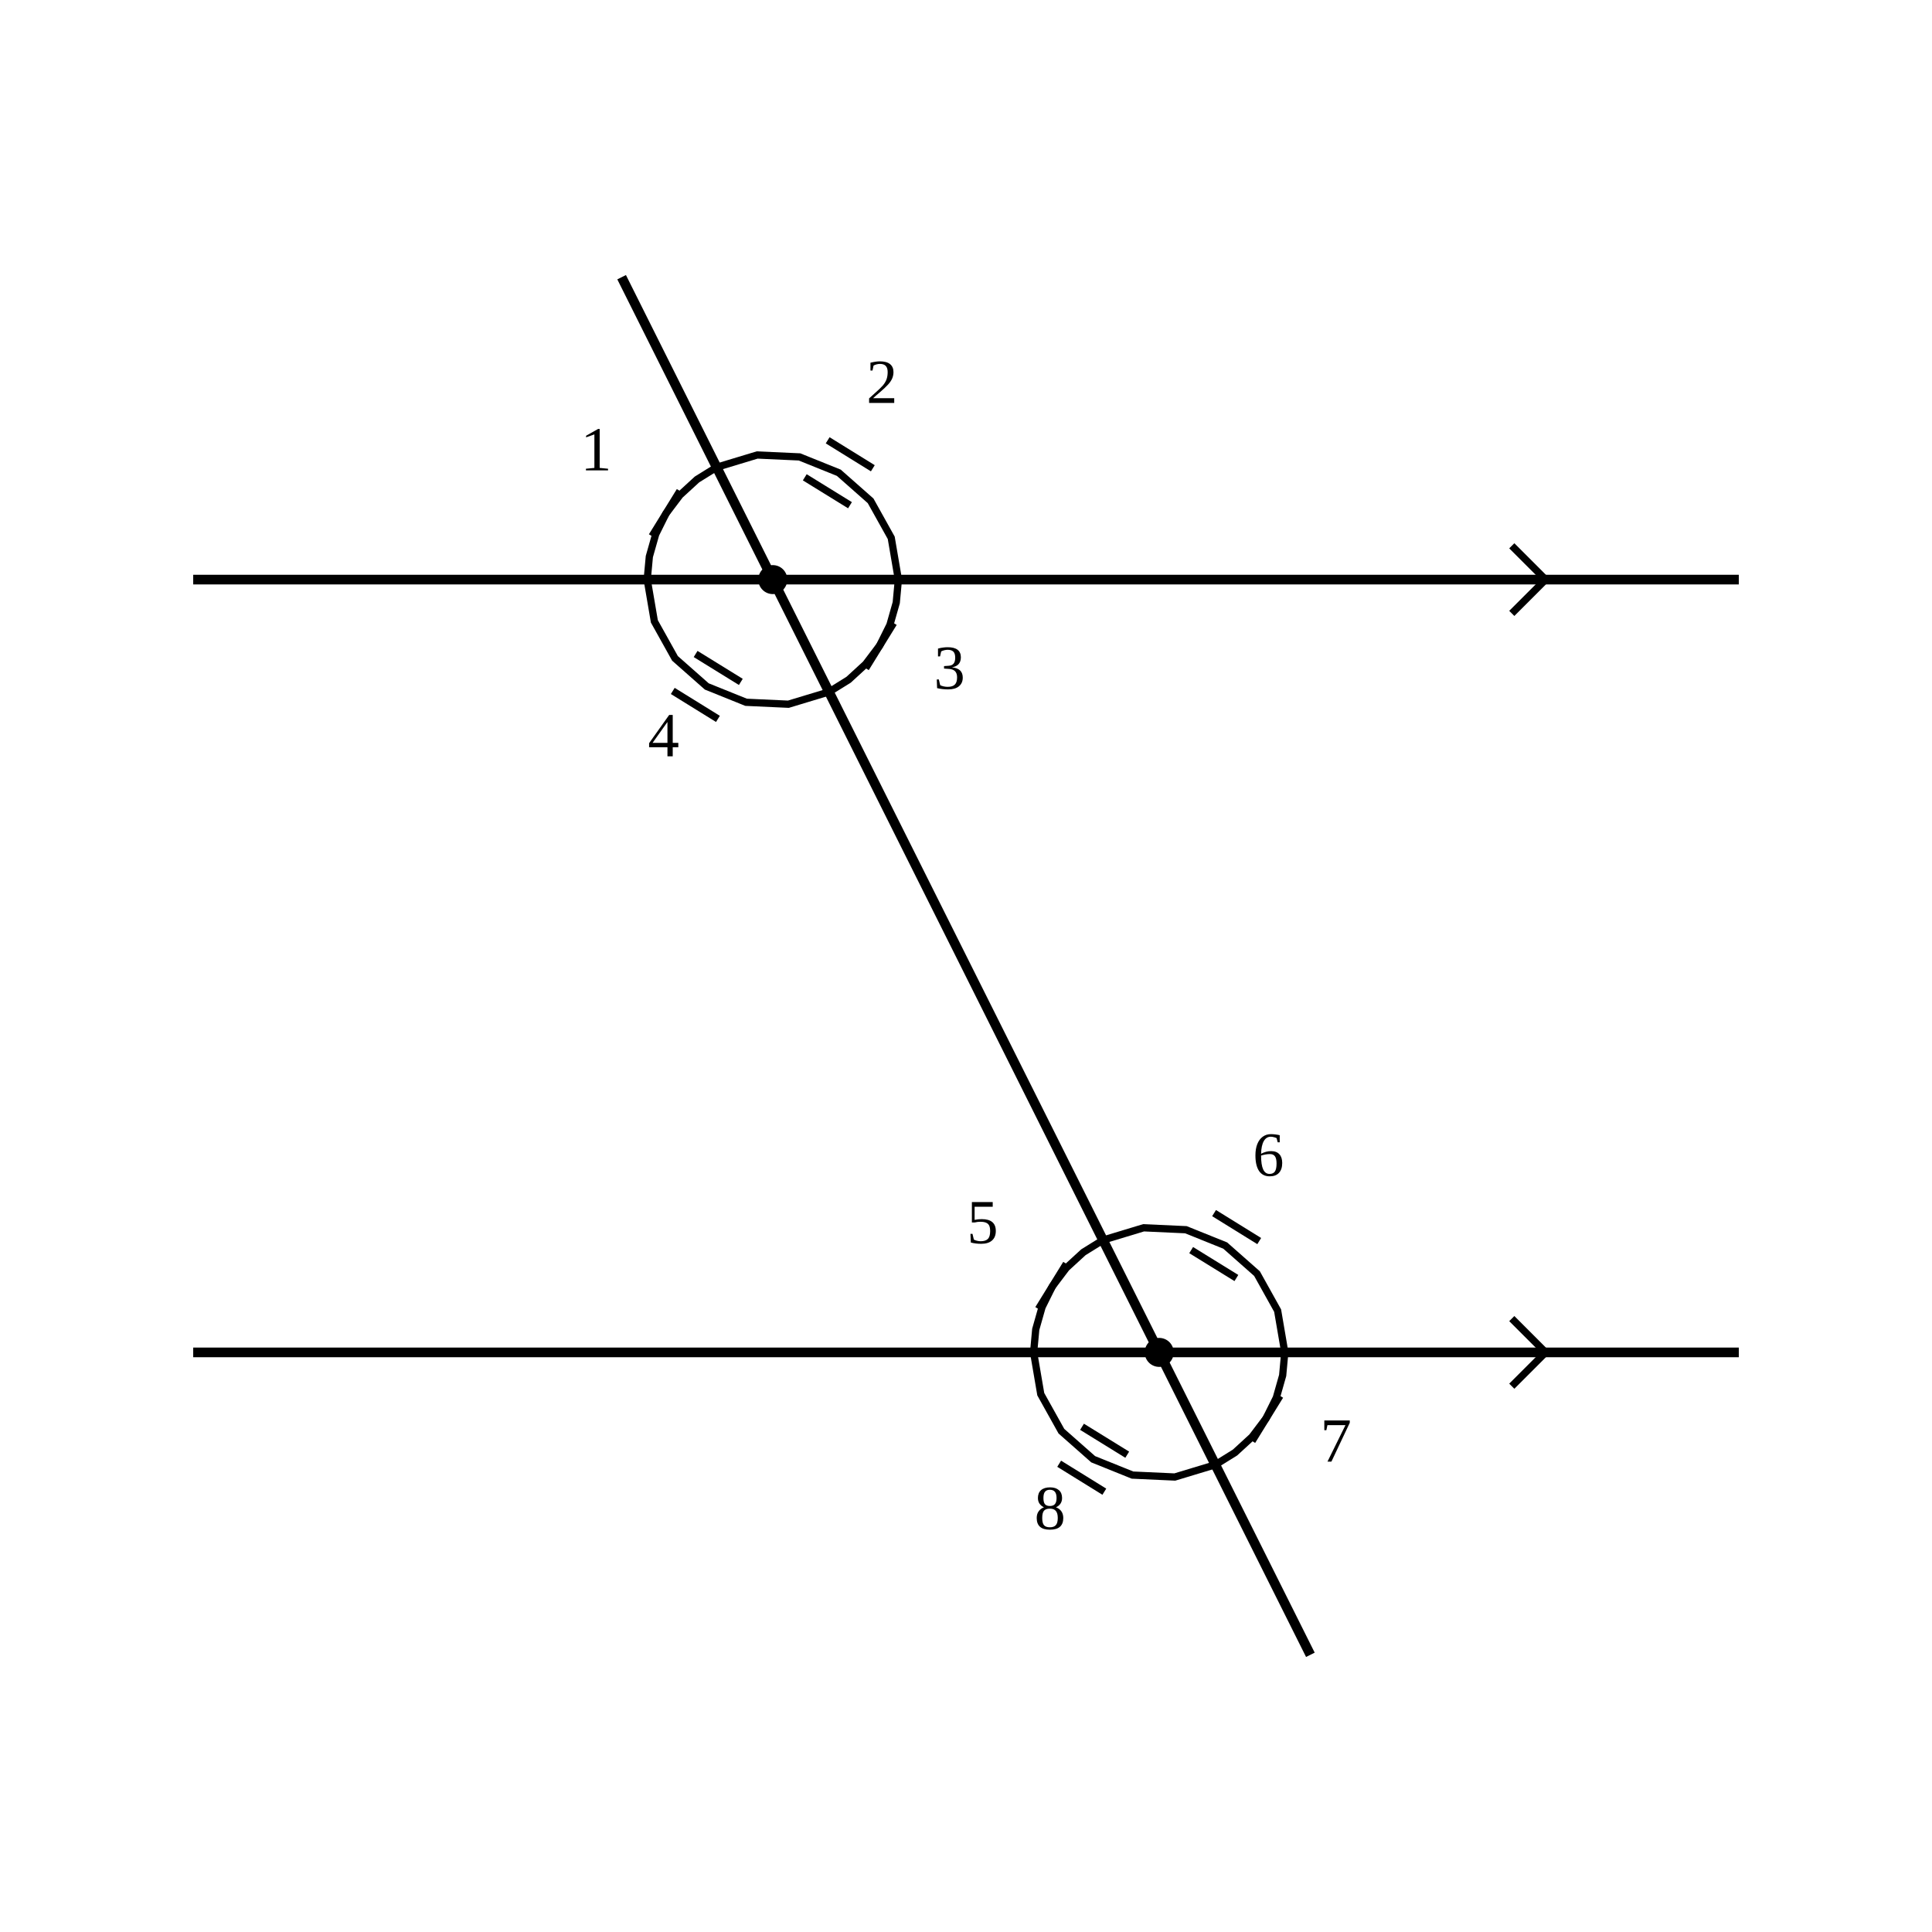
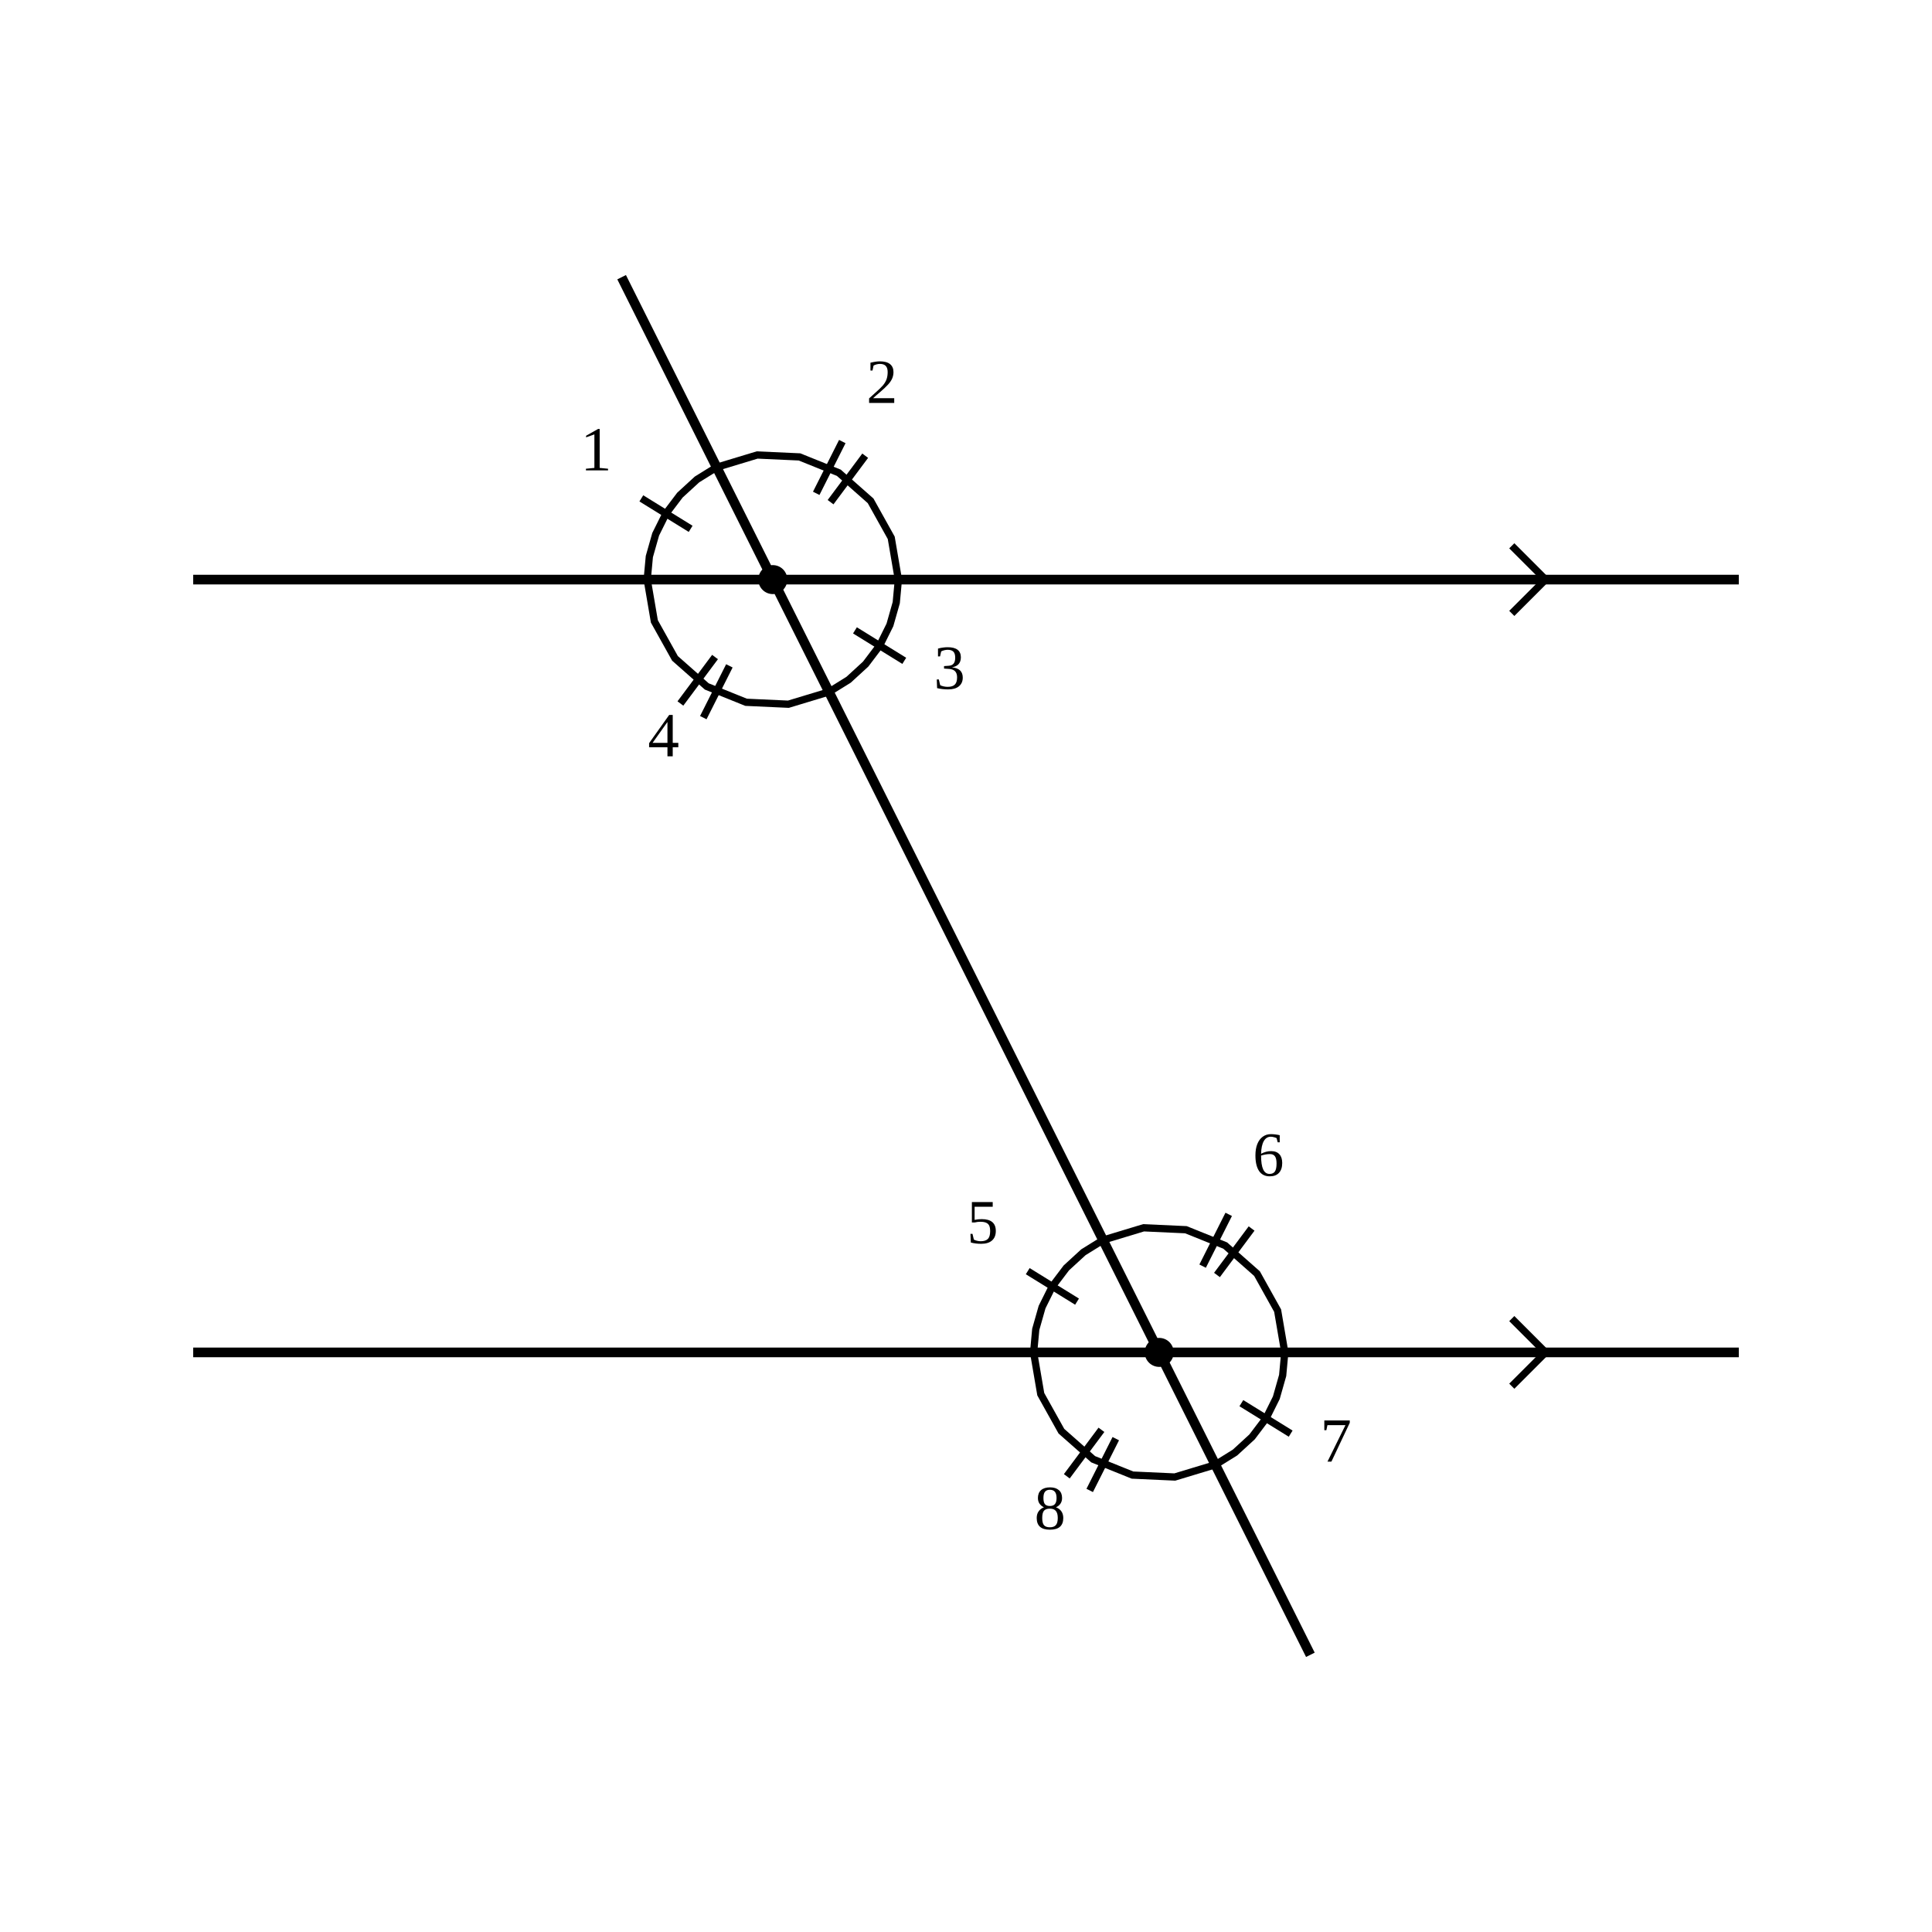
<svg xmlns="http://www.w3.org/2000/svg" viewBox="0 0 400 400" role="img" aria-label="平行な2直線に1本の横断線が交わり、上下2つの交点にできる合計8つの角の図。上の交点にできる4つの角を時計回りに角1(左上)、角2(右上)、角3(右下)、角4(左下)とし、下の交点にできる4つの角も同様に角5(左上)、角6(右上)、角7(右下)、角8(左下)とする。角1・角3・角5・角7(番号が奇数)は鋭角で1本線の印、角2・角4・角6・角8(番号が偶数)は鈍角で2本線の印が付いている。">
  <line x1="40" y1="120" x2="360" y2="120" stroke="currentColor" stroke-width="2" />
  <line x1="40" y1="280" x2="360" y2="280" stroke="currentColor" stroke-width="2" />
  <path d="M313.00,113.00 L320.00,120.00 L313.00,127.00" fill="none" stroke="currentColor" stroke-width="1.5" />
  <path d="M313.00,273.00 L320.00,280.00 L313.00,287.00" fill="none" stroke="currentColor" stroke-width="1.5" />
  <line x1="128.70" y1="57.39" x2="271.30" y2="342.61" stroke="currentColor" stroke-width="2" />
  <path d="M134.00,120.00 L134.44,115.23 L135.75,110.62 L137.88,106.33 L140.77,102.51 L144.30,99.27 L148.37,96.74" fill="none" stroke="currentColor" stroke-width="1.5" />
-   <line x1="134.99" y1="111.01" x2="140.77" y2="101.65" stroke="currentColor" stroke-width="1.5" />
+   <line x1="142.99" y1="109.49" x2="132.78" y2="103.18" stroke="currentColor" stroke-width="1.5" />
  <text x="123.42" y="97.39" font-size="13" text-anchor="middle" fill="currentColor">1</text>
  <path d="M148.37,96.74 L156.77,94.20 L165.53,94.60 L173.67,97.88 L180.25,103.69 L184.52,111.35 L186.00,120.00" fill="none" stroke="currentColor" stroke-width="1.5" />
-   <line x1="166.62" y1="98.82" x2="175.98" y2="104.60" stroke="currentColor" stroke-width="1.5" />
-   <line x1="171.36" y1="91.16" x2="180.71" y2="96.95" stroke="currentColor" stroke-width="1.5" />
+   <line x1="168.99" y1="102.14" x2="174.39" y2="91.42" stroke="currentColor" stroke-width="1.5" />
+   <line x1="171.96" y1="103.97" x2="179.13" y2="94.35" stroke="currentColor" stroke-width="1.5" />
  <text x="182.61" y="83.42" font-size="13" text-anchor="middle" fill="currentColor">2</text>
  <path d="M186.00,120.00 L185.56,124.77 L184.25,129.38 L182.12,133.67 L179.23,137.49 L175.70,140.73 L171.63,143.26" fill="none" stroke="currentColor" stroke-width="1.5" />
-   <line x1="185.01" y1="128.99" x2="179.23" y2="138.35" stroke="currentColor" stroke-width="1.5" />
+   <line x1="177.01" y1="130.51" x2="187.22" y2="136.82" stroke="currentColor" stroke-width="1.5" />
  <text x="196.58" y="142.61" font-size="13" text-anchor="middle" fill="currentColor">3</text>
  <path d="M171.63,143.26 L163.23,145.80 L154.47,145.40 L146.33,142.12 L139.75,136.31 L135.48,128.65 L134.00,120.00" fill="none" stroke="currentColor" stroke-width="1.5" />
-   <line x1="153.38" y1="141.18" x2="144.02" y2="135.40" stroke="currentColor" stroke-width="1.5" />
-   <line x1="148.64" y1="148.84" x2="139.29" y2="143.05" stroke="currentColor" stroke-width="1.5" />
+   <line x1="151.01" y1="137.86" x2="145.61" y2="148.58" stroke="currentColor" stroke-width="1.5" />
+   <line x1="148.04" y1="136.03" x2="140.87" y2="145.65" stroke="currentColor" stroke-width="1.5" />
  <text x="137.39" y="156.58" font-size="13" text-anchor="middle" fill="currentColor">4</text>
  <path d="M214.00,280.00 L214.44,275.23 L215.75,270.62 L217.88,266.33 L220.77,262.51 L224.30,259.27 L228.37,256.74" fill="none" stroke="currentColor" stroke-width="1.5" />
-   <line x1="214.99" y1="271.01" x2="220.77" y2="261.65" stroke="currentColor" stroke-width="1.5" />
+   <line x1="222.99" y1="269.49" x2="212.78" y2="263.18" stroke="currentColor" stroke-width="1.5" />
  <text x="203.42" y="257.39" font-size="13" text-anchor="middle" fill="currentColor">5</text>
  <path d="M228.37,256.74 L236.77,254.20 L245.53,254.60 L253.67,257.88 L260.25,263.69 L264.52,271.35 L266.00,280.00" fill="none" stroke="currentColor" stroke-width="1.5" />
-   <line x1="246.62" y1="258.82" x2="255.98" y2="264.60" stroke="currentColor" stroke-width="1.5" />
-   <line x1="251.36" y1="251.16" x2="260.71" y2="256.95" stroke="currentColor" stroke-width="1.5" />
+   <line x1="248.99" y1="262.14" x2="254.39" y2="251.42" stroke="currentColor" stroke-width="1.5" />
+   <line x1="251.96" y1="263.97" x2="259.13" y2="254.35" stroke="currentColor" stroke-width="1.5" />
  <text x="262.61" y="243.42" font-size="13" text-anchor="middle" fill="currentColor">6</text>
  <path d="M266.00,280.00 L265.56,284.77 L264.25,289.38 L262.12,293.67 L259.23,297.49 L255.70,300.73 L251.63,303.26" fill="none" stroke="currentColor" stroke-width="1.5" />
-   <line x1="265.01" y1="288.99" x2="259.23" y2="298.35" stroke="currentColor" stroke-width="1.5" />
+   <line x1="257.01" y1="290.51" x2="267.22" y2="296.82" stroke="currentColor" stroke-width="1.5" />
  <text x="276.58" y="302.61" font-size="13" text-anchor="middle" fill="currentColor">7</text>
  <path d="M251.63,303.26 L243.23,305.80 L234.47,305.40 L226.33,302.12 L219.75,296.31 L215.48,288.65 L214.00,280.00" fill="none" stroke="currentColor" stroke-width="1.5" />
-   <line x1="233.38" y1="301.18" x2="224.02" y2="295.40" stroke="currentColor" stroke-width="1.5" />
-   <line x1="228.64" y1="308.84" x2="219.29" y2="303.05" stroke="currentColor" stroke-width="1.5" />
+   <line x1="231.01" y1="297.86" x2="225.61" y2="308.58" stroke="currentColor" stroke-width="1.5" />
+   <line x1="228.04" y1="296.03" x2="220.87" y2="305.65" stroke="currentColor" stroke-width="1.5" />
  <text x="217.39" y="316.58" font-size="13" text-anchor="middle" fill="currentColor">8</text>
  <circle cx="160.00" cy="120.00" r="3" fill="currentColor" />
  <circle cx="240.00" cy="280.00" r="3" fill="currentColor" />
</svg>
